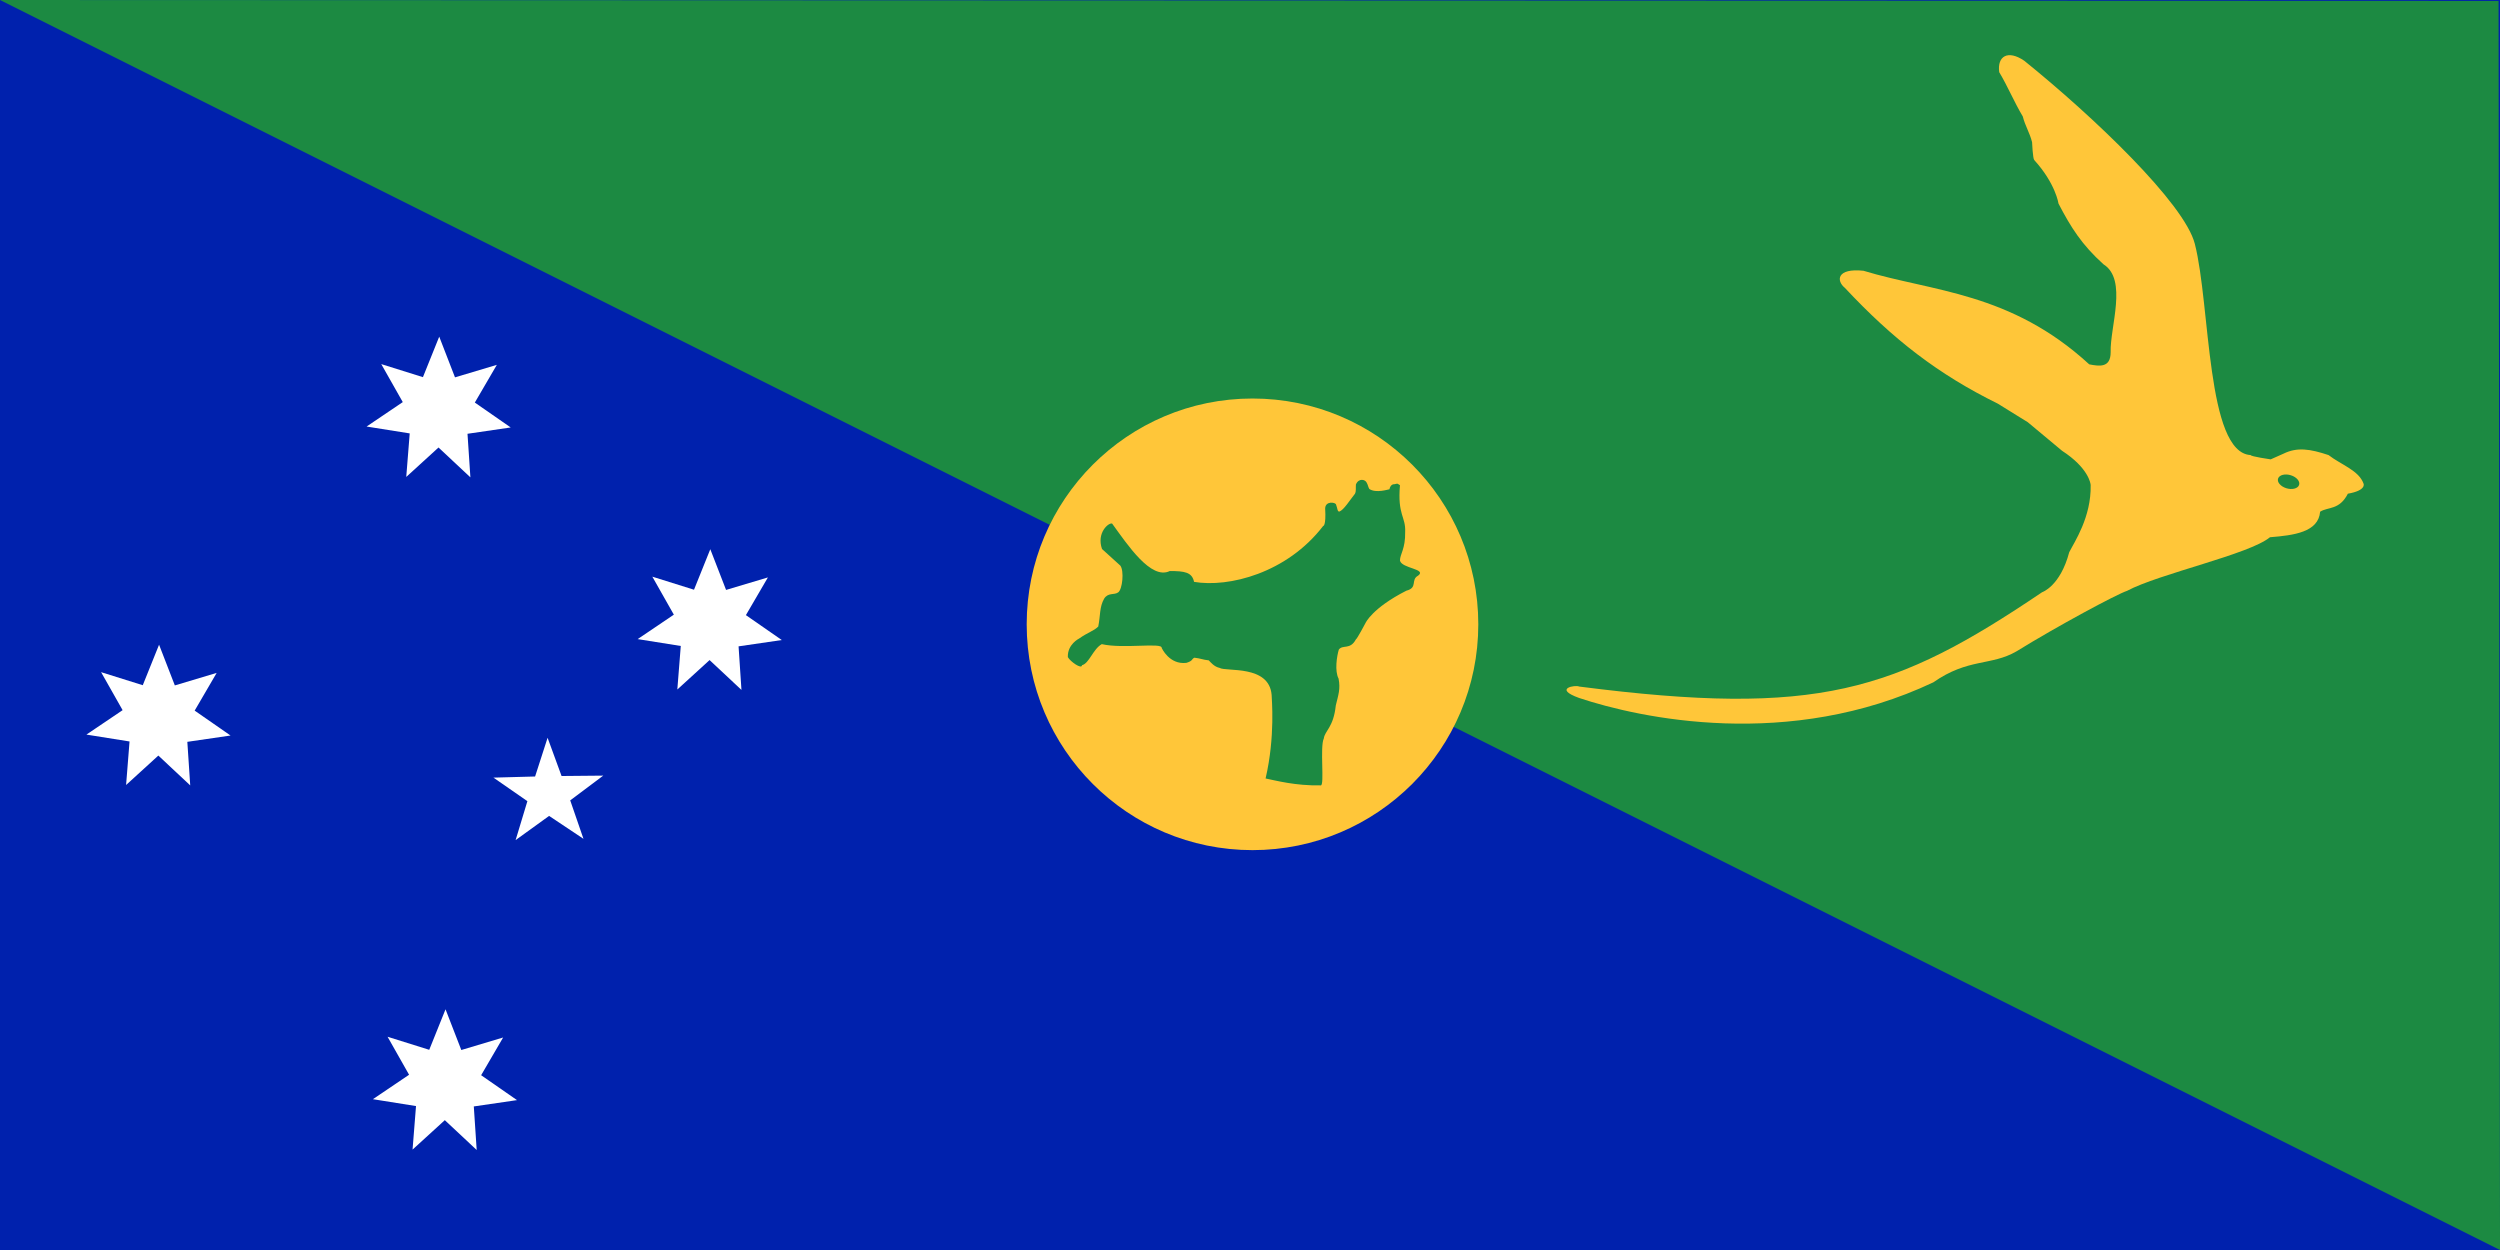
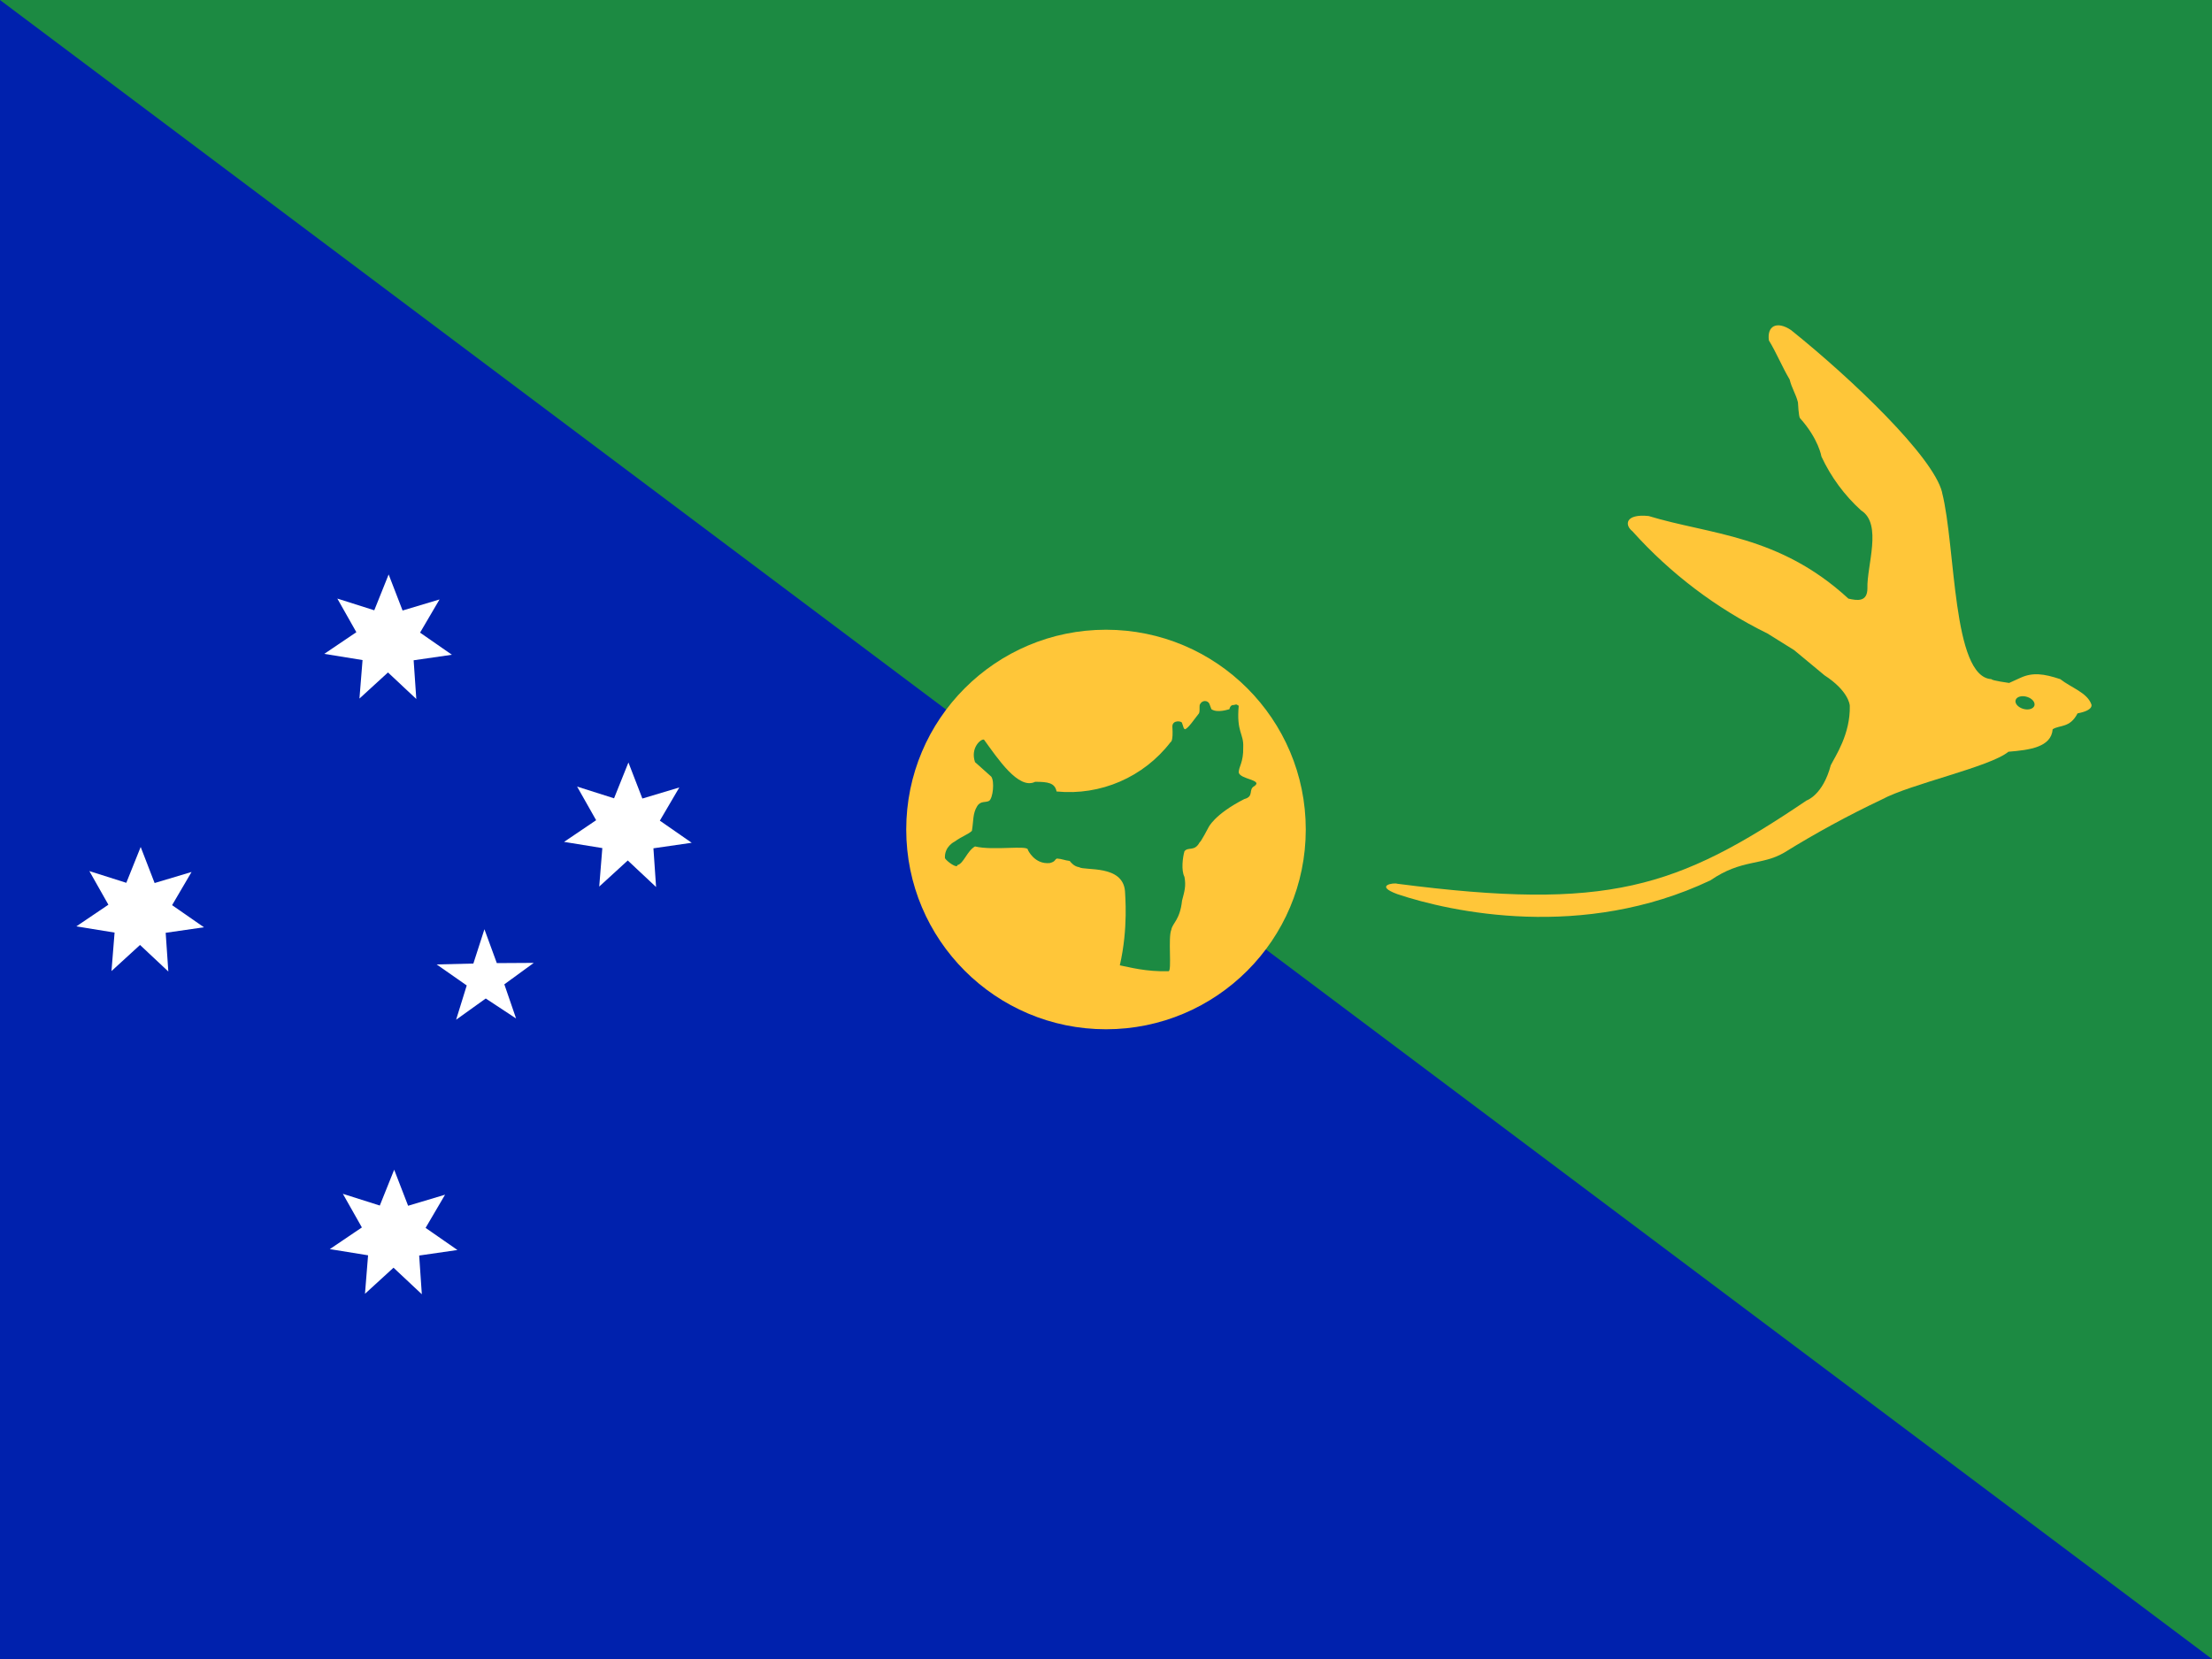
- <svg xmlns="http://www.w3.org/2000/svg" viewBox="0 0 1000 500">
-   <g fill-rule="evenodd" transform="matrix(1.00794 0 0 1.00794 0 .00004)">
-     <path fill="#0021ad" stroke-width="1.25" d="M 0,0 H992.126 V496.063 H0 z" />
-     <path fill="#1c8a42" d="m0-0l992.126,496.063-.568-495.695-991.558-.367z" />
-     <path fill="#ffc639" d="m227.5,97.284a34.922,34.922 0 1,1 -69.844,0 34.922,34.922 0 1,1 69.844,0z" transform="matrix(2.56605 0 0 2.56605 2.88617 -1.87486)" />
-     <path fill="#1c8a42" d="m441.342,207.775c6.13,8.418 15.415,22.512 22.889,18.836 5.825,.019 8.838,.432 9.628,4.306 13.752,2.344 36.866-3.459 51.238-22.183 0,0 1.215,.157 .792-6.962 .08-3.105 4.241-2.478 4.341-1.477 .582,1.542 .477,2.699 1.257,2.737 1.778-.595 4.196-4.562 6.223-7.08 .555-1.111 .253-2.286 .382-3.679 1.068-2.634 3.736-2.059 4.301-.683 .505,.888 .513,1.573 1.018,2.461 2.708,1.804 7.601,.12 7.983,.12 .48-2.206 1.9-1.999 1.9-1.999 1.804-.399 1.1-.238 2.281,.38-1.045,11.91 2.343,12.435 2.063,18.55 .121,6.815-2.063,8.753-2.063,11.363 .693,3.171 10.752,3.281 7.211,5.971-3.111,1.663 .017,4.775-4.671,5.98-13.613,6.914-16.223,12.844-16.223,12.844 0,0-3.42,6.462-3.8,6.462-2.286,4.311-5.176,1.955-6.779,4.059-.803,2.641-1.705,8.488-.1,11.529 .801,4.178-.1,6.457-1.104,10.638-.902,8.718-4.357,10.039-4.756,13.105-1.605,3.268 .337,18.623-1.182,18.623-10.141,.2-17.913-1.94-21.923-2.74 3.91-16.842 2.396-31.65 2.396-33.169-1.004-12.048-18.055-9.115-20.659-10.718-2.166-.46-3.526-2.222-4.288-2.983-2.408-.253-3.31-.808-5.718-1.059-1.204,.6-.478,1.224-3.161,2.048-6.796,.82-9.803-5.925-9.803-5.925 .332-2.274-15.283,.463-23.772-1.507-3.481,1.94-5,7.677-7.854,8.361-.081,1.778-4.686-1.461-5.615-3.211-.199-5.091 4.437-7.347 4.437-7.347 3.675-2.584 5.861-3.009 7.632-4.792 .888-4.434 .439-7.712 2.329-11.045 1.599-2.543 3.957-1.35 5.556-2.492 1.724-1.139 2.448-8.596 .865-10.64 0,0-6.882-6.209-7.261-6.588-2.241-6.423 2.616-10.559 4.01-10.094z" />
-     <path fill="#ffc639" d="m871.019,96.787c-4.061-16.066-40.4-50.669-67.709-72.688-6.524-4.442-10.773-1.796-9.924,4.537 3.403,5.671 5.951,11.906 9.356,17.578 .945,3.78 2.74,6.425 3.685,10.205 0,0 .282,6.52 .853,7.087 8.503,9.359 9.637,17.295 9.637,17.295 4.914,9.451 9.26,16.349 17.862,24.097 9.639,6.048 2.548,24.855 2.833,34.874 0,6.332-4.534,5.576-8.504,4.818-31.28-28.729-62.278-28.822-89.592-37.138-10.676-1.135-10.866,3.969-7.369,6.802 19.089,20.414 37.047,34.306 60.673,45.93 3.969,2.458 7.936,4.915 11.906,7.373 4.537,3.779 9.071,7.559 13.608,11.339 10.49,6.805 11.342,13.043 11.342,13.607 .281,12.759-6.523,22.681-8.508,26.651-3.582,13.531-10.771,15.877-10.771,15.877-58.403,39.409-89.025,49.614-183.717,37.423-1.417-.756-10.491,.756 0,4.537 24.101,8.032 83.299,20.91 140.571-6.212 13.751-9.641 22.951-6.478 32.912-12.249 16.354-10.086 39.718-22.647 43.97-24.064 12.758-6.805 48.479-14.46 56.702-21.265 9.45-.757 19.24-1.996 19.902-10.123 3.108-2.004 7.641-.542 11.016-7.157 7.483-1.303 6.223-3.985 6.223-3.985-1.889-5.29-8.884-7.465-13.89-11.338-7.373-2.459-12.474-3.214-17.863-.569-1.701,.758-3.402,1.513-5.103,2.269 0,0-7.938-1.133-7.938-1.7-17.641-.968-15.924-59.428-22.163-83.811z" />
-     <path fill="#1c8a42" d="m354.375,73.886a2.07,1.367 0 1,1 -4.141,0 2.07,1.367 0 1,1 4.141,0z" transform="matrix(2.00722 .63038 -.67406 1.87714 250.8724 -169.601)" />
-     <g fill="#fff" stroke-width="1.25">
-       <path d="m73.826,356.021-13.803-12.921-13.967,12.743 1.496-18.847-18.671-2.976 15.668-10.581-9.315-16.453 18.042,5.653 7.056-17.541 6.83,17.63 18.113-5.42-9.526,16.331 15.531,10.782-18.708,2.735 1.254,18.865z" transform="matrix(.91657 0 0 .91657 119.0079 -136.8826)" />
-       <path d="m159.76,320.135-12.931-8.857-12.589,9.335 4.428-15.034-12.769-9.089 15.667-.434 4.698-14.953 5.255,14.766 15.672-.152-12.419,9.56 4.988,14.858z" transform="matrix(1.05522 0 0 1.02765 62.97 3.91022)" />
-       <path d="m73.826,356.021-13.803-12.921-13.967,12.743 1.496-18.847-18.671-2.976 15.668-10.581-9.315-16.453 18.042,5.653 7.056-17.541 6.83,17.63 18.113-5.42-9.526,16.331 15.531,10.782-18.708,2.735 1.254,18.865z" transform="matrix(.91657 0 0 .91657 226.5818 -52.52496)" />
-       <path d="m73.826,356.021-13.803-12.921-13.967,12.743 1.496-18.847-18.671-2.976 15.668-10.581-9.315-16.453 18.042,5.653 7.056-17.541 6.83,17.63 18.113-5.42-9.526,16.331 15.531,10.782-18.708,2.735 1.254,18.865z" transform="matrix(.91657 0 0 .91657 7.8246 -14.63)" />
-       <path d="m73.826,356.021-13.803-12.921-13.967,12.743 1.496-18.847-18.671-2.976 15.668-10.581-9.315-16.453 18.042,5.653 7.056-17.541 6.83,17.63 18.113-5.42-9.526,16.331 15.531,10.782-18.708,2.735 1.254,18.865z" transform="matrix(.91657 0 0 .91657 121.5094 130.0597)" />
-     </g>
+ <svg xmlns="http://www.w3.org/2000/svg" xmlns:xlink="http://www.w3.org/1999/xlink" id="flag-icons-cx" viewBox="0 0 640 480">
+   <path fill="#0021ad" d="M0 0h640v480H0z" />
+   <path fill="#1c8a42" d="M0 0h640v480z" />
+   <circle cx="320" cy="240" r="57.8" fill="#ffc639" />
+   <path fill="#1c8a42" d="M284.7 214c4 5.5 10 14.6 14.8 12.2 3.7 0 5.7.3 6.2 2.8a37 37 0 0 0 33-14.3s.8 0 .5-4.5c0-2 2.8-1.6 2.8-1 .4 1 .4 1.7.9 1.8 1-.4 2.7-3 4-4.6.3-.7.1-1.5.2-2.4.7-1.7 2.4-1.3 2.8-.4l.6 1.6c1.8 1.2 5 0 5.2 0 .3-1.4 1.2-1.2 1.2-1.2 1.2-.3.7-.2 1.5.2-.7 7.7 1.5 8 1.3 12 .1 4.4-1.3 5.6-1.3 7.3.4 2 7 2.1 4.6 3.9-2 1 0 3-3 3.8-8.8 4.5-10.4 8.3-10.4 8.3s-2.2 4.2-2.5 4.2c-1.5 2.8-3.3 1.2-4.4 2.6-.5 1.7-1 5.5 0 7.4.5 2.7 0 4.2-.7 6.9-.6 5.6-2.8 6.5-3.1 8.4-1 2.2.2 12-.8 12-6.5.2-11.5-1.2-14.1-1.7 2.5-10.9 1.5-20.4 1.5-21.4-.6-7.8-11.6-5.9-13.3-7-1.4-.2-2.3-1.3-2.7-1.8-1.6-.2-2.2-.6-3.7-.7-.8.4-.3.8-2 1.3-4.5.5-6.4-3.8-6.4-3.8.2-1.5-9.9.3-15.3-1-2.3 1.3-3.3 5-5.1 5.4 0 1.1-3-1-3.6-2-.2-3.4 2.8-4.8 2.8-4.8 2.4-1.7 3.8-2 5-3.1.5-2.9.2-5 1.5-7.1 1-1.7 2.5-1 3.5-1.6 1.1-.8 1.6-5.6.6-7l-4.7-4.2c-1.4-4.1 1.7-6.8 2.6-6.5" />
+   <path fill="#ffc639" d="M561.9 142.4c-2.6-10.3-26-32.7-43.7-46.9-4.2-2.8-7-1.1-6.4 3 2.2 3.6 3.8 7.6 6 11.3.6 2.5 1.8 4.2 2.4 6.6 0 0 .2 4.2.6 4.6 5.4 6 6.2 11.1 6.2 11.1a49 49 0 0 0 11.5 15.6c6.2 3.9 1.6 16 1.8 22.5 0 4-2.9 3.6-5.5 3-20.1-18.5-40.1-18.5-57.8-23.9-6.8-.7-7 2.6-4.7 4.4a129 129 0 0 0 39.1 29.6l7.7 4.8 8.8 7.3c6.8 4.4 7.3 8.4 7.3 8.8.2 8.2-4.2 14.6-5.5 17.2-2.3 8.7-7 10.2-7 10.2-37.6 25.4-57.4 32-118.4 24.1-1-.4-6.8.5 0 3 15.5 5.2 53.7 13.5 90.6-4 9-6.2 14.8-4.2 21.3-8a287.3 287.3 0 0 1 28.3-15.4c8.3-4.5 31.3-9.4 36.6-13.8 6.1-.5 12.4-1.3 12.8-6.5 2-1.3 5-.3 7.2-4.6 4.8-.9 4-2.6 4-2.6-1.2-3.4-5.8-4.8-9-7.3-4.8-1.6-8-2-11.5-.4l-3.3 1.5s-5.1-.7-5.1-1.1c-11.4-.6-10.3-38.3-14.3-54z" />
+   <path fill="#1c8a42" d="M588.6 204.2a2.8 1.8 16 1 1-5.4-1.7 2.8 1.8 16 0 1 5.4 1.7" />
+   <g fill="#fff" transform="matrix(.64 0 0 .64 0 80)">
+     <path id="cx-a" d="m188.2 191-12.8-12-12.9 11.8 1.4-17.4-17.3-2.8 14.5-9.8-8.6-15.2 16.7 5.3 6.5-16.2L182 151l16.7-5-8.8 15 14.4 10-17.3 2.5z" />
+     <path d="m233.4 335.5-13.8-9.1-13.4 9.6 4.8-15.5-13.6-9.5 16.6-.4 5-15.5 5.6 15.3 16.7-.1L228 320l5.3 15.4z" />
+     <use xlink:href="#cx-a" width="100%" height="100%" x="2.5" y="269.1" />
+     <use xlink:href="#cx-a" width="100%" height="100%" x="-112.1" y="123.2" />
+     <use xlink:href="#cx-a" width="100%" height="100%" x="108.4" y="85" />
  </g>
</svg>
